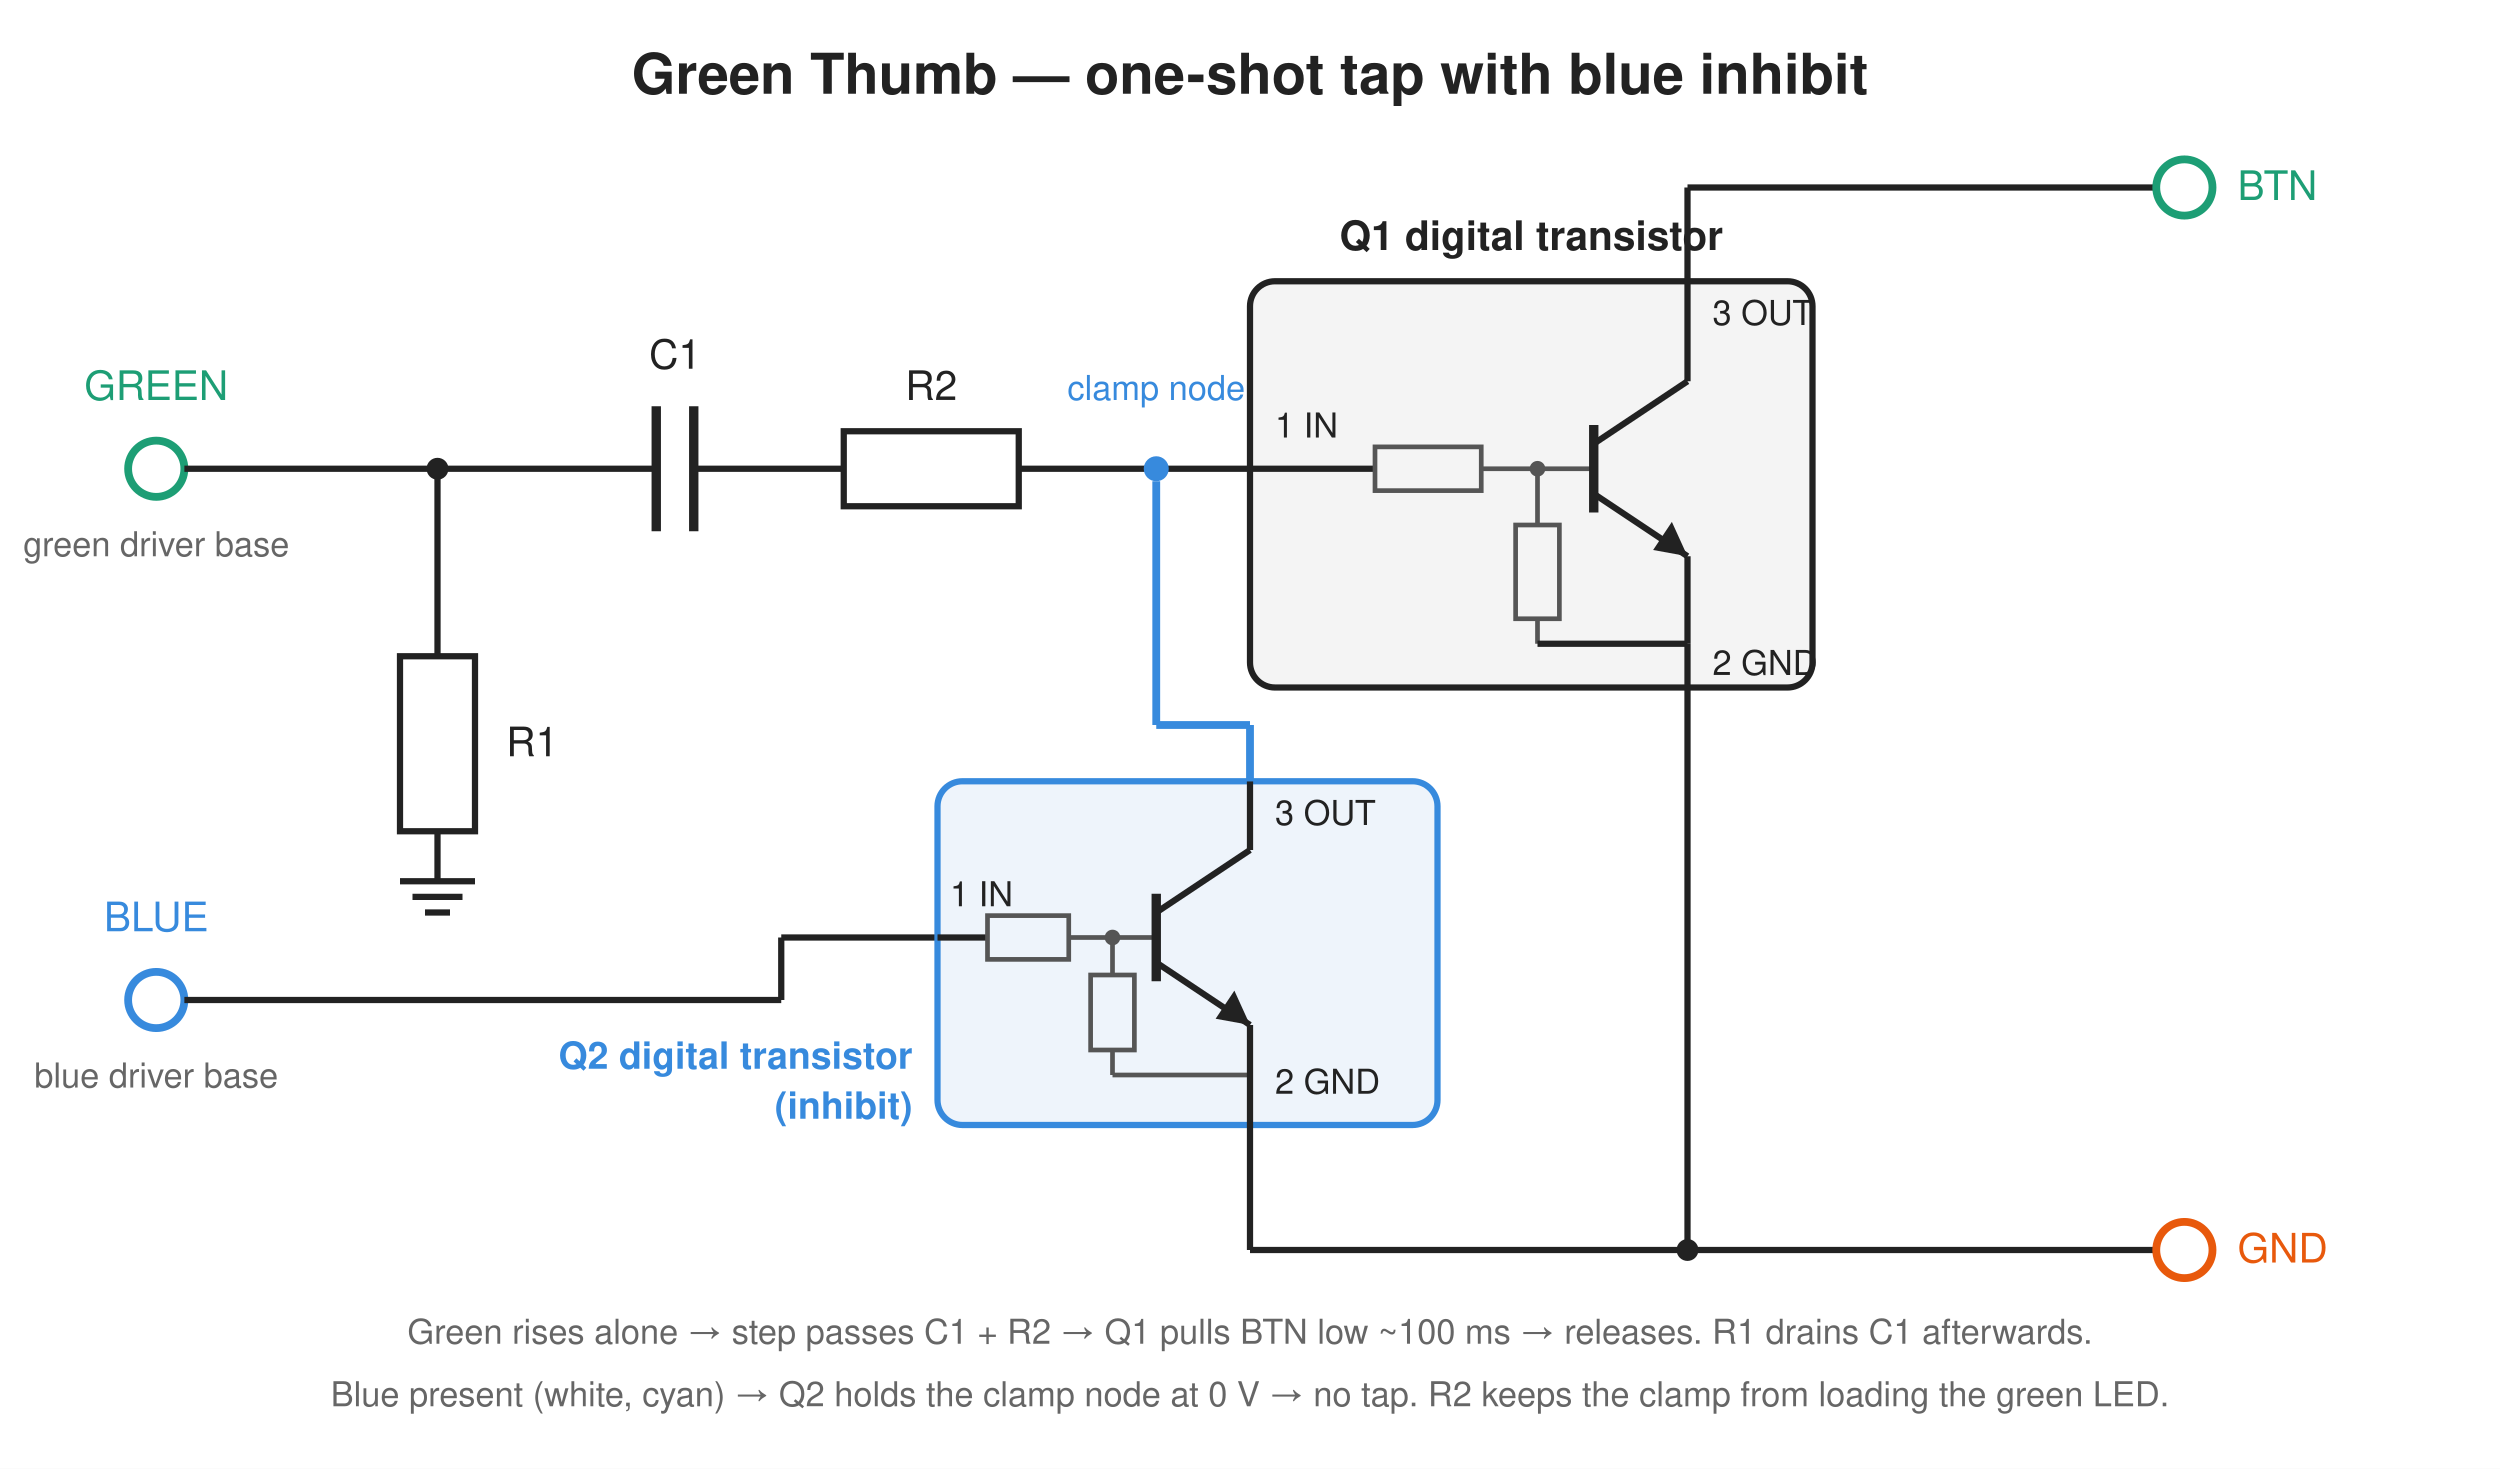
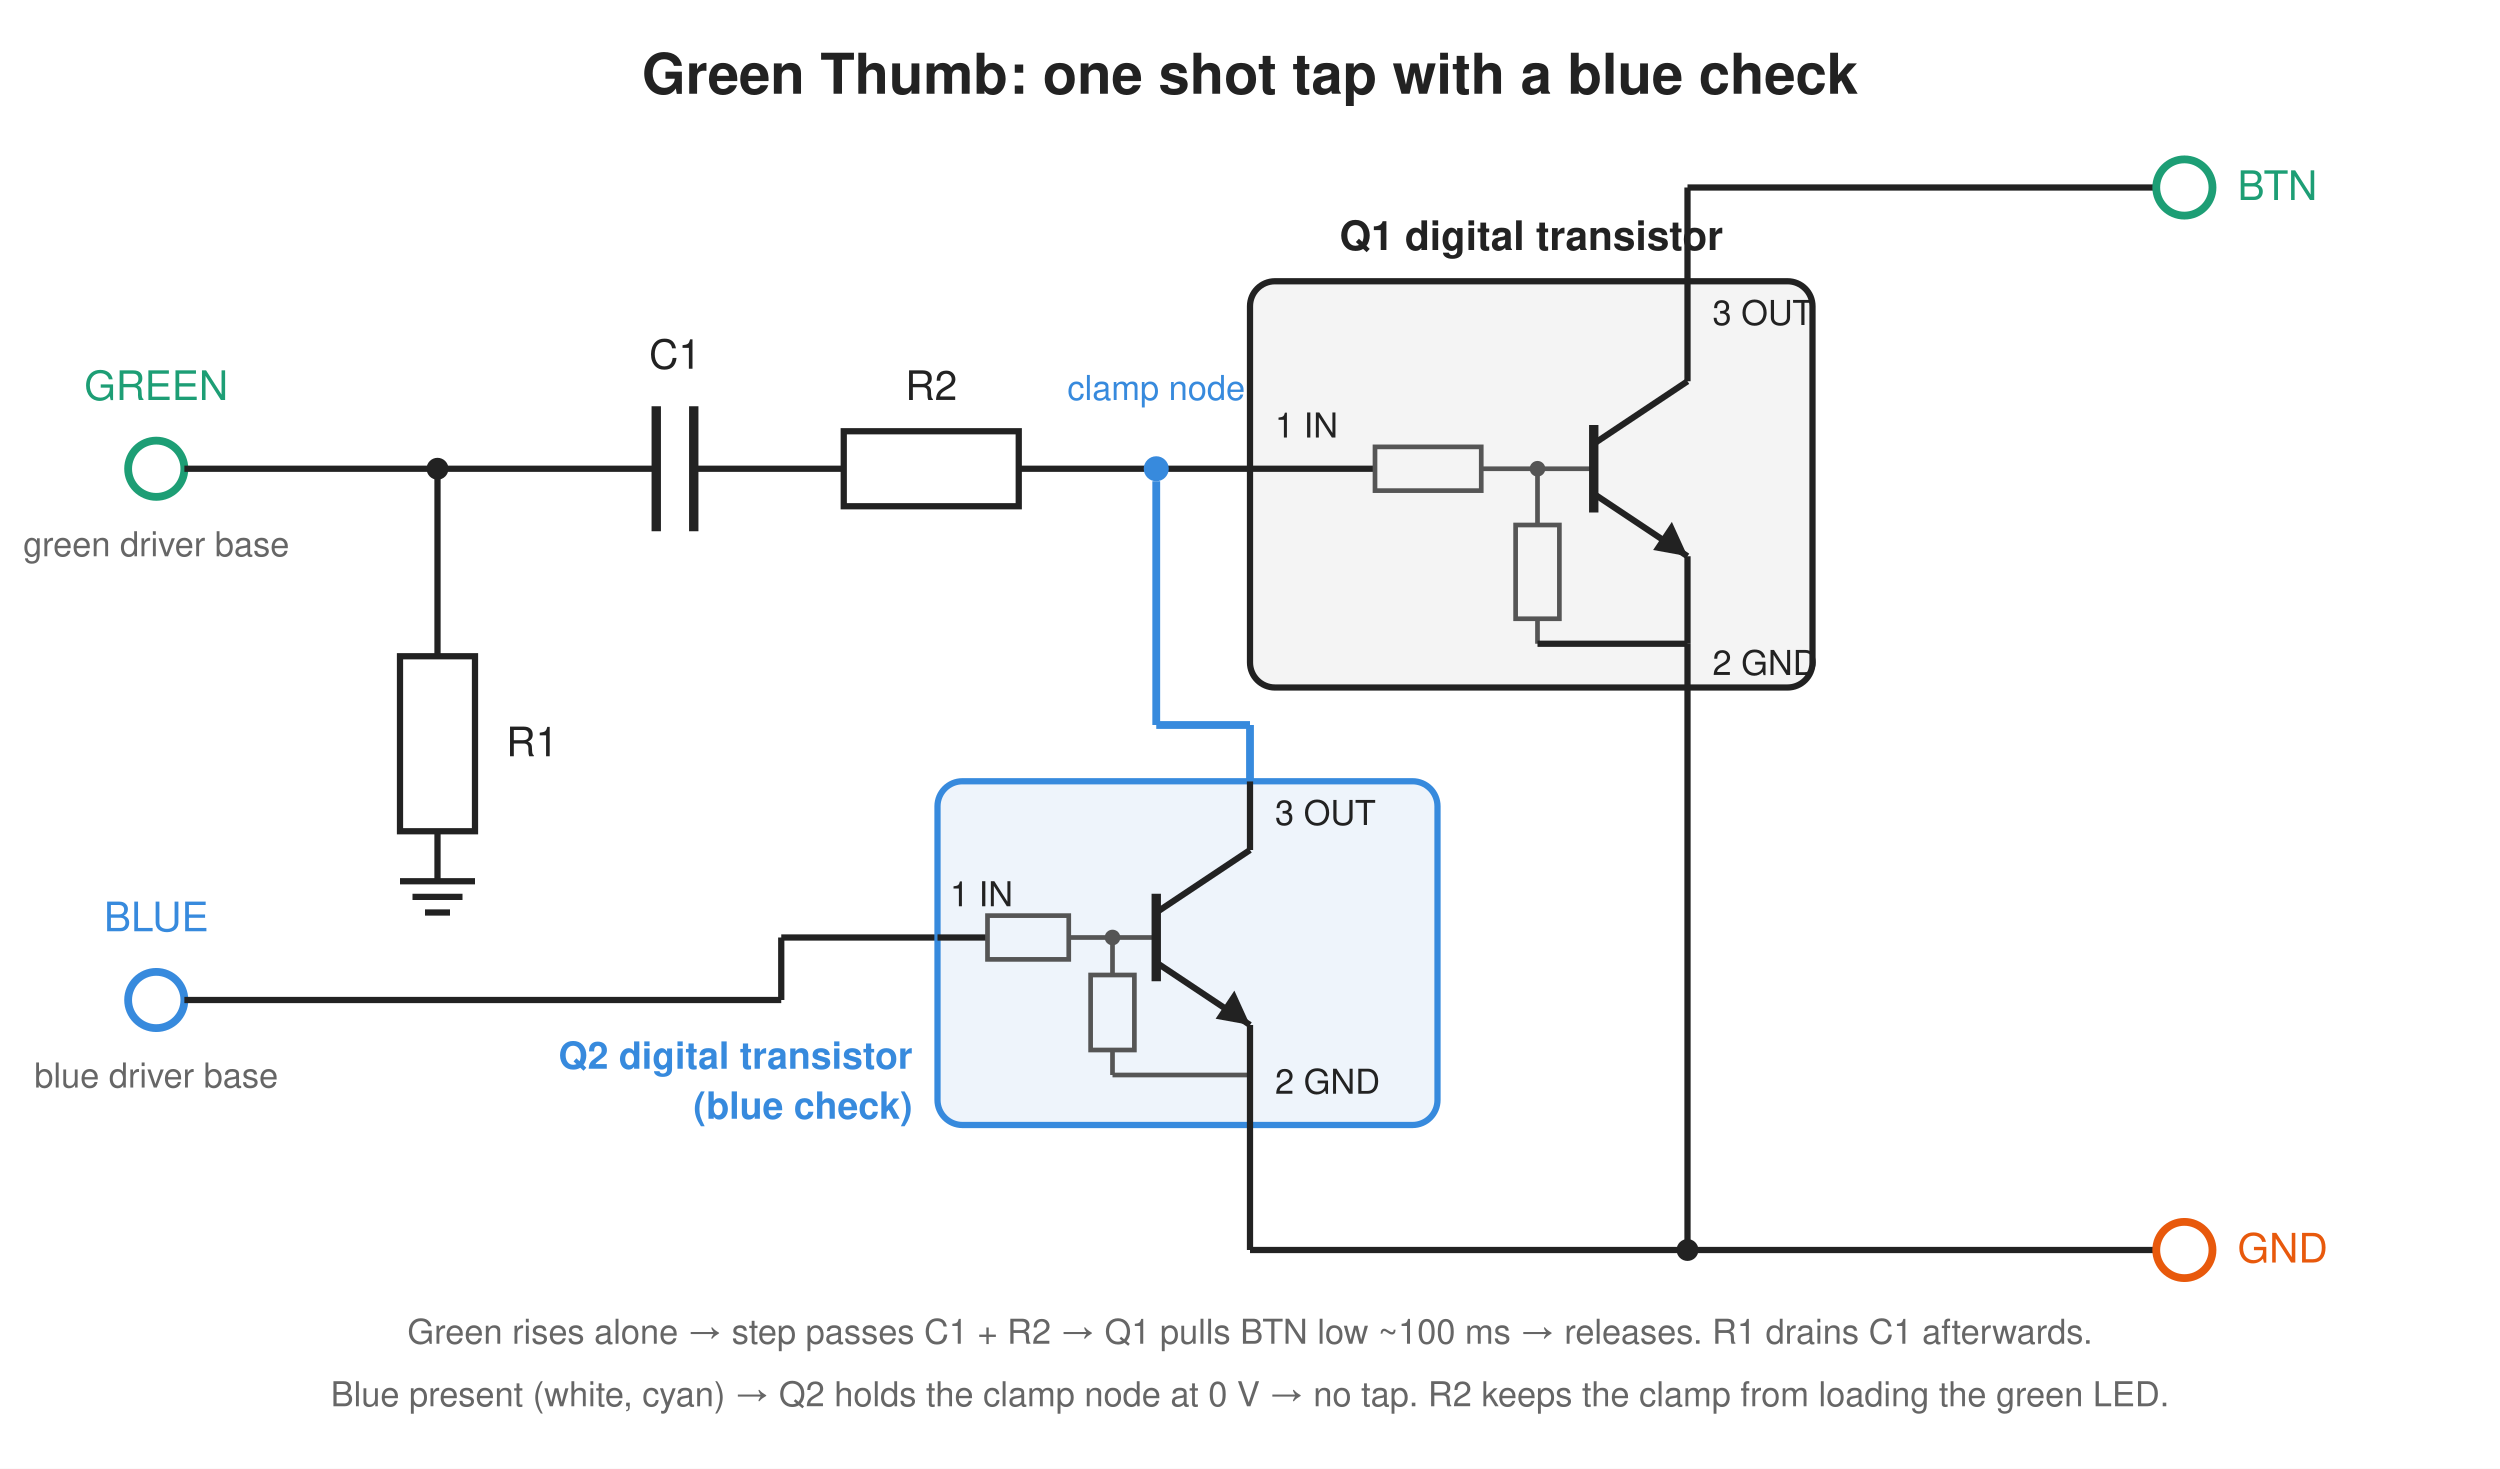
<svg xmlns="http://www.w3.org/2000/svg" viewBox="0 0 800 470" width="800" height="470" font-family="Helvetica, Arial, sans-serif">
  <rect width="800" height="470" fill="#ffffff" />
-   <text x="400" y="30" text-anchor="middle" font-size="18" font-weight="bold" fill="#222">Green Thumb — one-shot tap with blue inhibit</text>
+   <text x="400" y="30" text-anchor="middle" font-size="18" font-weight="bold" fill="#222">Green Thumb: one shot tap with a blue check</text>
  <circle cx="50" cy="150" r="9" fill="none" stroke="#1D9E75" stroke-width="2.5" />
  <text x="50" y="128" text-anchor="middle" font-size="13" fill="#1D9E75">GREEN</text>
  <text x="50" y="178" text-anchor="middle" font-size="11" fill="#666">green driver base</text>
  <line x1="59" y1="150" x2="140" y2="150" stroke="#222" stroke-width="2" />
  <circle cx="140" cy="150" r="3.5" fill="#222" />
  <line x1="140" y1="150" x2="140" y2="210" stroke="#222" stroke-width="2" />
  <rect x="128" y="210" width="24" height="56" fill="none" stroke="#222" stroke-width="2" />
  <text x="162" y="242" font-size="13" fill="#222">R1</text>
  <line x1="140" y1="266" x2="140" y2="282" stroke="#222" stroke-width="2" />
  <line x1="128" y1="282" x2="152" y2="282" stroke="#222" stroke-width="2" />
  <line x1="132" y1="287" x2="148" y2="287" stroke="#222" stroke-width="2" />
  <line x1="136" y1="292" x2="144" y2="292" stroke="#222" stroke-width="2" />
  <line x1="140" y1="150" x2="210" y2="150" stroke="#222" stroke-width="2" />
  <line x1="210" y1="130" x2="210" y2="170" stroke="#222" stroke-width="3" />
  <line x1="222" y1="130" x2="222" y2="170" stroke="#222" stroke-width="3" />
  <text x="216" y="118" text-anchor="middle" font-size="13" fill="#222">C1</text>
  <line x1="222" y1="150" x2="270" y2="150" stroke="#222" stroke-width="2" />
  <rect x="270" y="138" width="56" height="24" fill="none" stroke="#222" stroke-width="2" />
  <text x="298" y="128" text-anchor="middle" font-size="13" fill="#222">R2</text>
  <line x1="326" y1="150" x2="400" y2="150" stroke="#222" stroke-width="2" />
  <circle cx="370" cy="150" r="4" fill="#378ADD" />
  <text x="370" y="128" text-anchor="middle" font-size="11" fill="#378ADD">clamp node</text>
  <rect x="400" y="90" width="180" height="130" rx="8" fill="#f4f4f4" stroke="#222" stroke-width="2" />
  <text x="490" y="80" text-anchor="middle" font-size="13" font-weight="bold" fill="#222">Q1  digital transistor</text>
  <text x="408" y="140" font-size="11" fill="#222">1 IN</text>
  <line x1="400" y1="150" x2="440" y2="150" stroke="#222" stroke-width="2" />
  <rect x="440" y="143" width="34" height="14" fill="none" stroke="#555" stroke-width="1.5" />
  <line x1="474" y1="150" x2="510" y2="150" stroke="#555" stroke-width="1.5" />
  <circle cx="492" cy="150" r="2.5" fill="#555" />
  <line x1="492" y1="150" x2="492" y2="168" stroke="#555" stroke-width="1.5" />
  <rect x="485" y="168" width="14" height="30" fill="none" stroke="#555" stroke-width="1.5" />
  <line x1="492" y1="198" x2="492" y2="206" stroke="#555" stroke-width="1.5" />
  <line x1="510" y1="136" x2="510" y2="164" stroke="#222" stroke-width="3" />
  <line x1="510" y1="142" x2="540" y2="122" stroke="#222" stroke-width="2" />
  <line x1="510" y1="158" x2="540" y2="178" stroke="#222" stroke-width="2" />
  <polygon points="540,178 529,176 535,167" fill="#222" />
  <line x1="540" y1="122" x2="540" y2="90" stroke="#222" stroke-width="2" />
  <line x1="540" y1="178" x2="540" y2="206" stroke="#222" stroke-width="2" />
  <line x1="492" y1="206" x2="540" y2="206" stroke="#222" stroke-width="2" />
  <line x1="540" y1="206" x2="540" y2="220" stroke="#222" stroke-width="2" />
  <text x="548" y="104" font-size="11" fill="#222">3 OUT</text>
  <text x="548" y="216" font-size="11" fill="#222">2 GND</text>
  <line x1="540" y1="90" x2="540" y2="60" stroke="#222" stroke-width="2" />
  <line x1="540" y1="60" x2="690" y2="60" stroke="#222" stroke-width="2" />
  <circle cx="699" cy="60" r="9" fill="none" stroke="#1D9E75" stroke-width="2.5" />
  <text x="716" y="64" font-size="13" fill="#1D9E75">BTN</text>
  <line x1="540" y1="220" x2="540" y2="400" stroke="#222" stroke-width="2" />
  <circle cx="50" cy="320" r="9" fill="none" stroke="#378ADD" stroke-width="2.5" />
  <text x="50" y="298" text-anchor="middle" font-size="13" fill="#378ADD">BLUE</text>
  <text x="50" y="348" text-anchor="middle" font-size="11" fill="#666">blue driver base</text>
  <line x1="59" y1="320" x2="250" y2="320" stroke="#222" stroke-width="2" />
  <line x1="250" y1="320" x2="250" y2="300" stroke="#222" stroke-width="2" />
  <line x1="250" y1="300" x2="300" y2="300" stroke="#222" stroke-width="2" />
  <rect x="300" y="250" width="160" height="110" rx="8" fill="#eef4fb" stroke="#378ADD" stroke-width="2" />
  <text x="292" y="342" text-anchor="end" font-size="12" font-weight="bold" fill="#378ADD">Q2 digital transistor</text>
-   <text x="292" y="358" text-anchor="end" font-size="12" font-weight="bold" fill="#378ADD">(inhibit)</text>
+   <text x="292" y="358" text-anchor="end" font-size="12" font-weight="bold" fill="#378ADD">(blue check)</text>
  <text x="304" y="290" font-size="11" fill="#222">1 IN</text>
  <line x1="300" y1="300" x2="316" y2="300" stroke="#222" stroke-width="2" />
  <rect x="316" y="293" width="26" height="14" fill="none" stroke="#555" stroke-width="1.5" />
  <line x1="342" y1="300" x2="370" y2="300" stroke="#555" stroke-width="1.5" />
  <circle cx="356" cy="300" r="2.5" fill="#555" />
  <line x1="356" y1="300" x2="356" y2="312" stroke="#555" stroke-width="1.5" />
  <rect x="349" y="312" width="14" height="24" fill="none" stroke="#555" stroke-width="1.5" />
  <line x1="356" y1="336" x2="356" y2="344" stroke="#555" stroke-width="1.5" />
  <line x1="356" y1="344" x2="400" y2="344" stroke="#555" stroke-width="1.5" />
  <line x1="370" y1="286" x2="370" y2="314" stroke="#222" stroke-width="3" />
  <line x1="370" y1="292" x2="400" y2="272" stroke="#222" stroke-width="2" />
  <line x1="370" y1="308" x2="400" y2="328" stroke="#222" stroke-width="2" />
  <polygon points="400,328 389,326 395,317" fill="#222" />
  <line x1="400" y1="272" x2="400" y2="250" stroke="#222" stroke-width="2" />
  <text x="408" y="264" font-size="11" fill="#222">3 OUT</text>
  <line x1="400" y1="328" x2="400" y2="360" stroke="#222" stroke-width="2" />
  <text x="408" y="350" font-size="11" fill="#222">2 GND</text>
  <line x1="400" y1="250" x2="400" y2="232" stroke="#378ADD" stroke-width="2.5" />
  <line x1="400" y1="232" x2="370" y2="232" stroke="#378ADD" stroke-width="2.5" />
  <line x1="370" y1="232" x2="370" y2="154" stroke="#378ADD" stroke-width="2.5" />
  <line x1="400" y1="360" x2="400" y2="400" stroke="#222" stroke-width="2" />
  <line x1="400" y1="400" x2="690" y2="400" stroke="#222" stroke-width="2" />
  <circle cx="540" cy="400" r="3.5" fill="#222" />
  <circle cx="699" cy="400" r="9" fill="none" stroke="#E8590C" stroke-width="2.5" />
  <text x="716" y="404" font-size="13" fill="#E8590C">GND</text>
  <text x="400" y="430" text-anchor="middle" font-size="11" fill="#666">Green rises alone → step passes C1 + R2 → Q1 pulls BTN low ~100 ms → releases.  R1 drains C1 afterwards.</text>
  <text x="400" y="450" text-anchor="middle" font-size="11" fill="#666">Blue present (white, cyan) → Q2 holds the clamp node at 0 V → no tap.  R2 keeps the clamp from loading the green LED.</text>
</svg>
